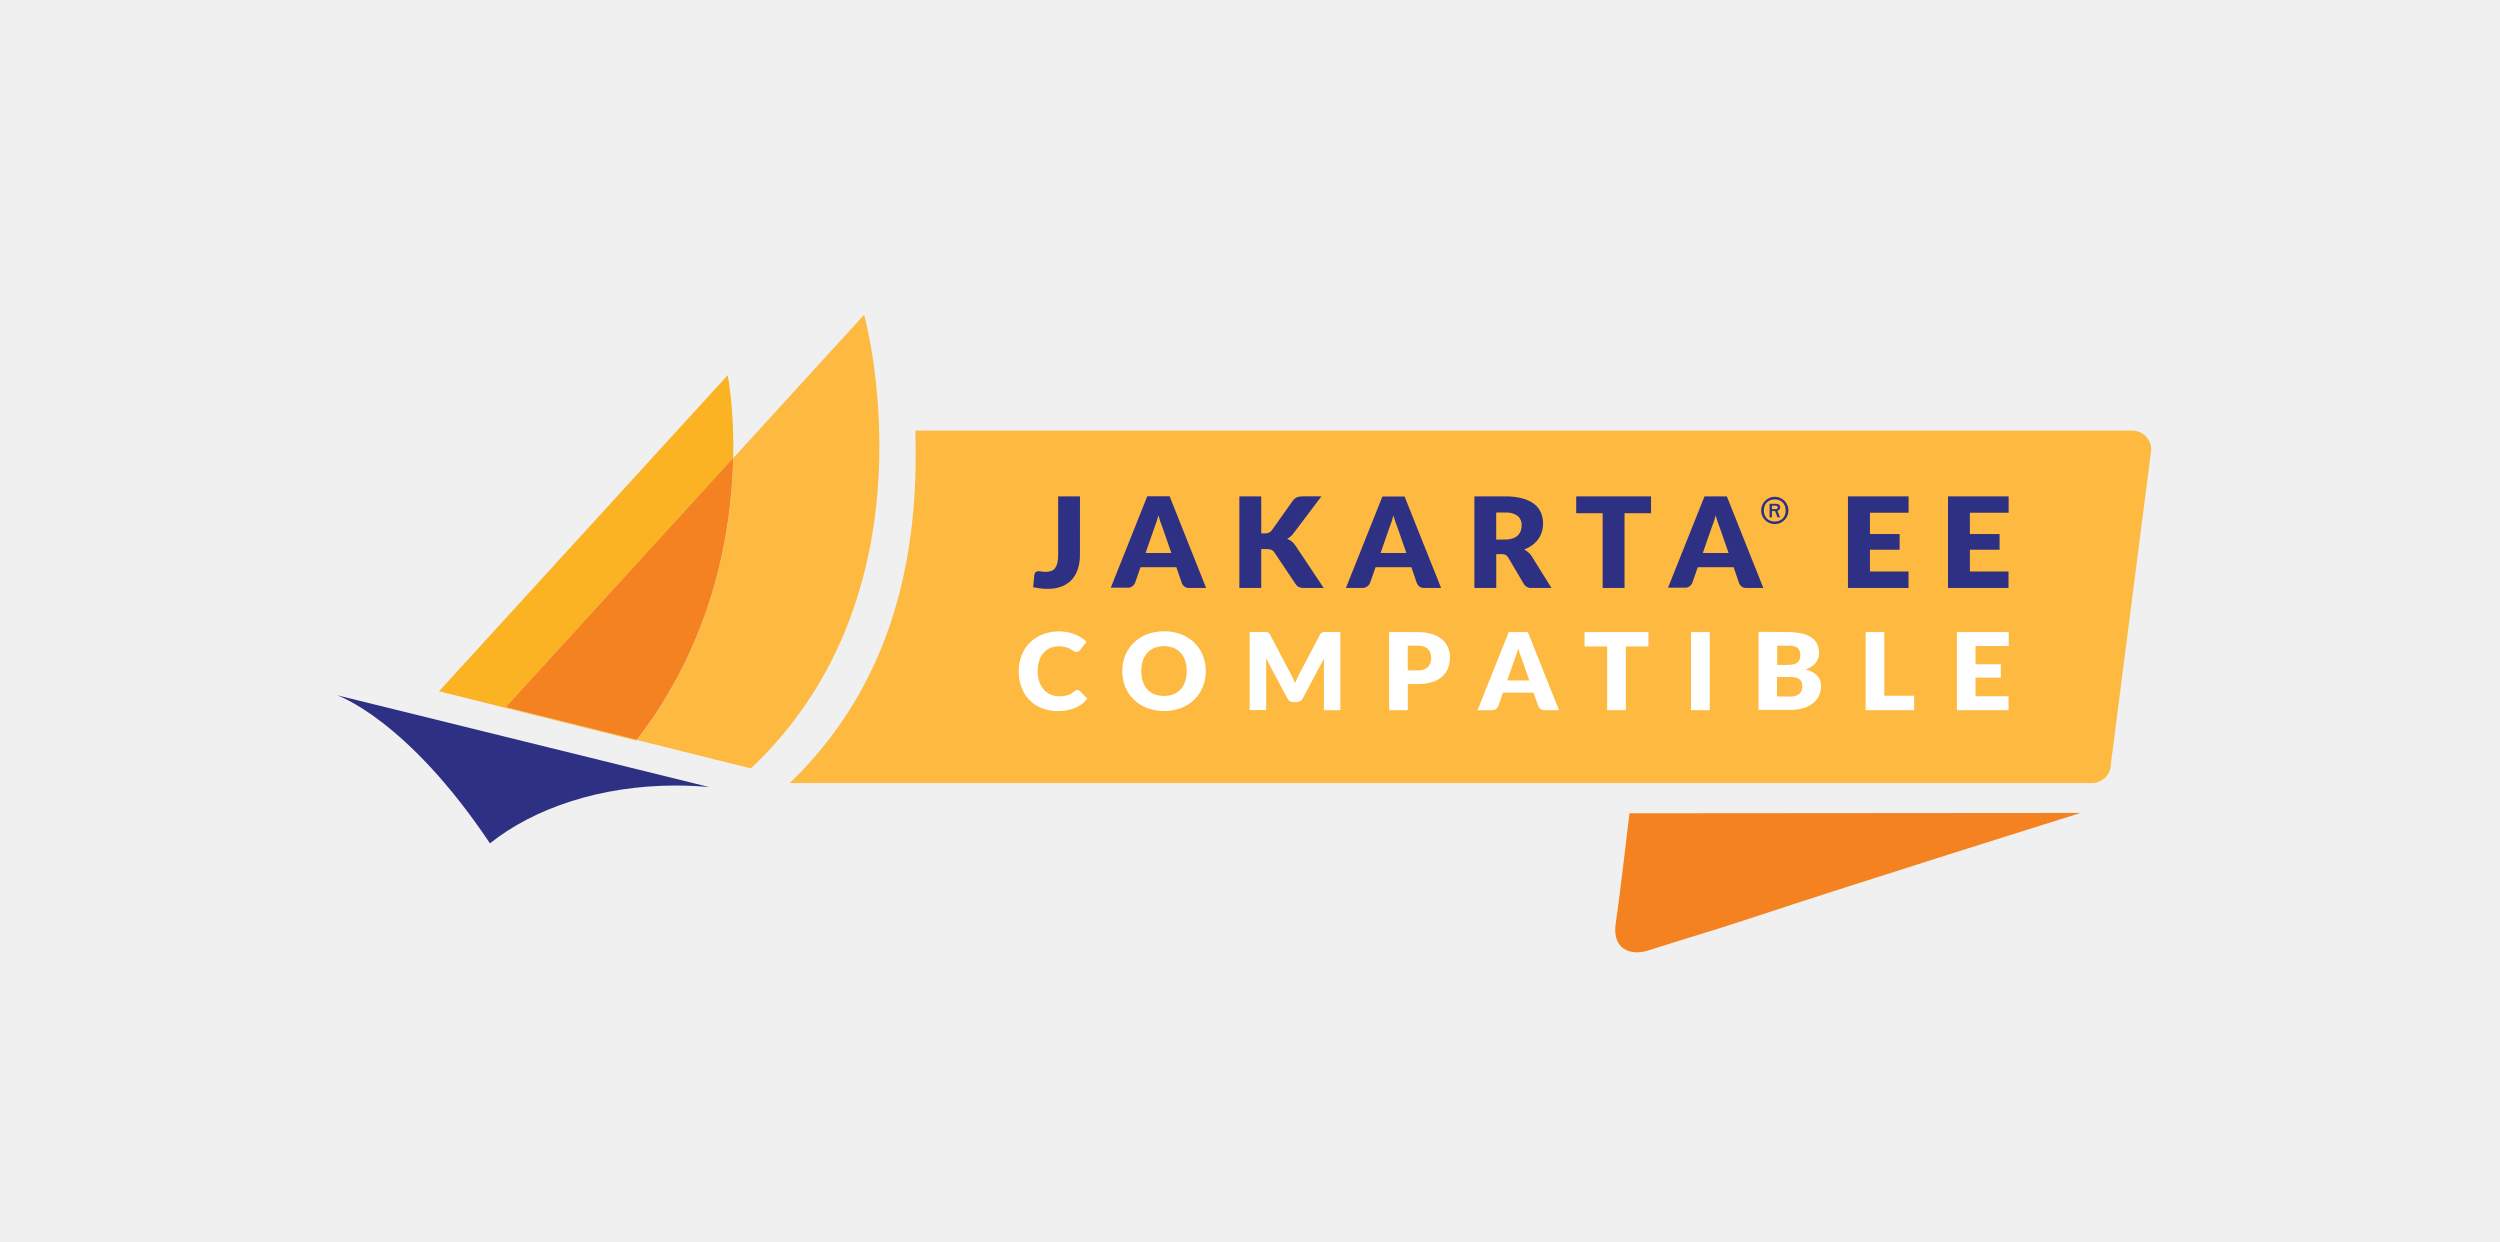
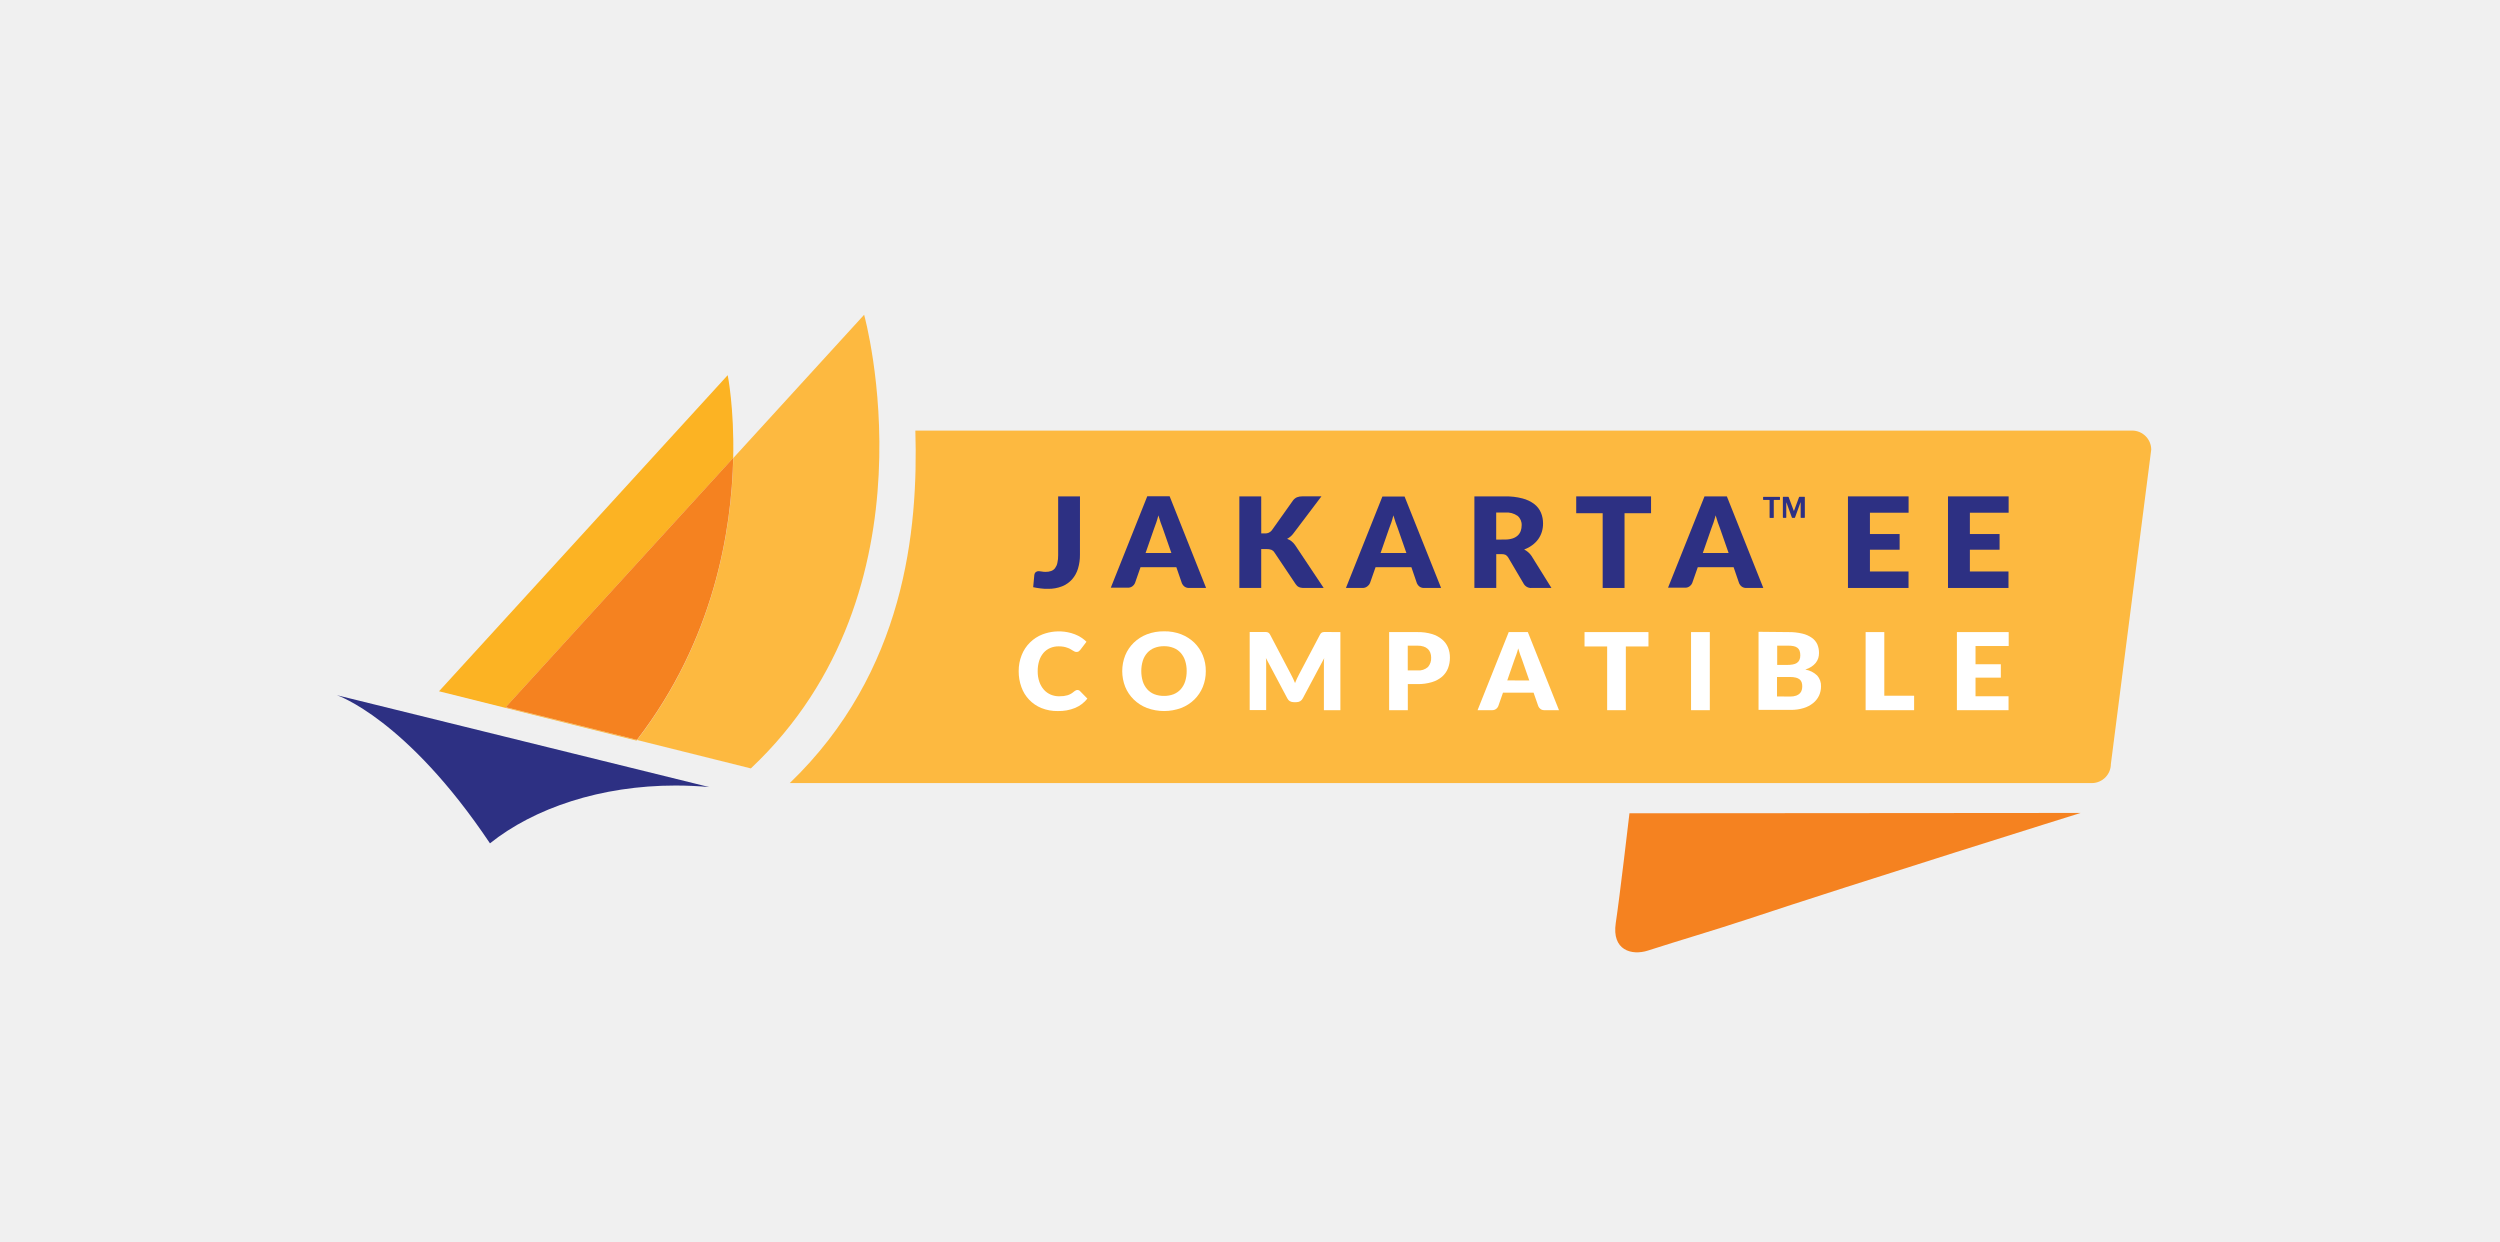
<svg xmlns="http://www.w3.org/2000/svg" version="1.1" id="Layer_1" x="0px" y="0px" viewBox="0 0 841.89 418.16" style="enable-background:new 0 0 841.89 418.16;" xml:space="preserve">
  <style type="text/css">
	.st0{fill:#F58220;}
	.st1{fill:#FDB940;}
	.st2{fill:#FCB323;}
	.st3{fill:#2D3083;}
	.st4{fill:#FFFFFF;}
</style>
  <path class="st0" d="M548.73,273.88l151.95-0.12c0,0-75.35,23.54-112.82,36c-10.92,3.61-22,6.83-32.92,10.35  c-5.48,1.77-12.22-0.12-10.82-9.3C545.44,302.12,548.73,273.88,548.73,273.88z" />
  <path class="st1" d="M718,145H308.25c1,33.5-3.46,81.31-42.29,118.71h438.47c3.54-0.01,6.41-2.88,6.42-6.42l13.59-105.87  C724.43,147.87,721.55,145,718,145z" />
  <path class="st1" d="M291,106l-44.06,48.25c-0.53,24.46-6.48,61.29-32.42,94.95l38.33,9.57C316.78,198.55,291,106,291,106z" />
  <path class="st2" d="M246.91,154.24c0.37-16.9-1.85-27.9-1.85-27.9l-97.22,106.45l66.49,16.6l0.16-0.2l-44.21-11L246.91,154.24z" />
  <path class="st0" d="M170.28,238.15l44.21,11c25.94-33.66,31.89-70.49,32.42-94.95L170.28,238.15z" />
  <path class="st3" d="M227.5,264.53c3.85,0,7.63,0.18,11.34,0.52l-125.4-30.94c0,0,23.33,7.74,51.56,49.89  C179.87,272.11,202.35,264.53,227.5,264.53z" />
  <path class="st3" d="M363.68,186.79c0.02,1.59-0.2,3.17-0.66,4.69c-0.4,1.34-1.08,2.58-2,3.63c-0.93,1.03-2.08,1.83-3.36,2.34  c-1.52,0.59-3.13,0.88-4.76,0.84c-0.83,0-1.65,0-2.46-0.13c-0.84-0.1-1.68-0.24-2.51-0.42l0.39-4.17c0.04-0.34,0.2-0.66,0.46-0.88  c0.32-0.25,0.71-0.37,1.11-0.34c0.31,0.01,0.61,0.05,0.91,0.11c0.43,0.09,0.87,0.13,1.31,0.12c0.63,0.02,1.26-0.08,1.86-0.29  c0.52-0.18,0.98-0.51,1.32-0.95c0.38-0.52,0.65-1.11,0.78-1.74c0.2-0.87,0.29-1.77,0.27-2.66v-19.78h7.35L363.68,186.79z" />
  <path class="st3" d="M406.16,198h-5.7c-0.55,0.03-1.09-0.13-1.55-0.44c-0.39-0.28-0.7-0.67-0.89-1.11l-1.88-5.45h-12.06l-1.87,5.36  c-0.18,0.43-0.48,0.8-0.86,1.07c-0.44,0.33-0.99,0.5-1.54,0.48h-5.74l12.28-30.79h7.53L406.16,198z M394.47,186.23l-2.94-8.43  c-0.22-0.54-0.45-1.17-0.7-1.89s-0.49-1.51-0.74-2.36c-0.21,0.86-0.45,1.66-0.7,2.39s-0.47,1.37-0.69,1.9l-2.92,8.39L394.47,186.23z  " />
-   <path class="st3" d="M424.73,179.63h1.18c0.9,0.08,1.78-0.3,2.35-1l7.14-10.06c0.35-0.48,0.82-0.87,1.36-1.11  c0.58-0.22,1.2-0.33,1.82-0.31H445l-9.41,12.45c-0.56,0.78-1.3,1.41-2.15,1.86c0.54,0.19,1.05,0.47,1.5,0.82  c0.49,0.39,0.91,0.86,1.26,1.38l9.56,14.34h-6.57c-0.36,0.01-0.72-0.03-1.08-0.09c-0.27-0.04-0.53-0.13-0.77-0.25  c-0.21-0.11-0.4-0.24-0.57-0.41s-0.32-0.36-0.46-0.56l-7.18-10.71c-0.24-0.38-0.59-0.67-1-0.84c-0.52-0.18-1.07-0.26-1.62-0.24  h-1.79V198h-7.36v-30.84h7.36L424.73,179.63z" />
+   <path class="st3" d="M424.73,179.63h1.18c0.9,0.08,1.78-0.3,2.35-1l7.14-10.06c0.35-0.48,0.82-0.87,1.36-1.11  c0.58-0.22,1.2-0.33,1.82-0.31H445l-9.41,12.45c-0.56,0.78-1.3,1.41-2.15,1.86c0.54,0.19,1.05,0.47,1.5,0.82  c0.49,0.39,0.91,0.86,1.26,1.38l9.56,14.34h-6.57c-0.36,0.01-0.72-0.03-1.08-0.09c-0.27-0.04-0.53-0.13-0.77-0.25  c-0.21-0.11-0.4-0.24-0.57-0.41c-0.17-0.17-0.32-0.36-0.46-0.56l-7.18-10.71c-0.24-0.38-0.59-0.67-1-0.84  c-0.52-0.18-1.07-0.26-1.62-0.24h-1.79V198h-7.36v-30.84h7.36L424.73,179.63z" />
  <path class="st3" d="M485.3,198h-5.7c-0.55,0.03-1.09-0.13-1.55-0.44c-0.39-0.28-0.7-0.67-0.89-1.11l-1.87-5.45h-12.06l-1.88,5.36  c-0.18,0.43-0.48,0.8-0.86,1.07c-0.42,0.35-0.94,0.55-1.49,0.57h-5.75l12.28-30.79H473L485.3,198z M473.61,186.23l-2.94-8.43  c-0.22-0.54-0.45-1.17-0.7-1.89s-0.49-1.51-0.74-2.36c-0.21,0.86-0.44,1.66-0.69,2.39s-0.48,1.37-0.7,1.9l-2.92,8.39L473.61,186.23z  " />
  <path class="st3" d="M522.46,198h-6.66c-1.07,0.09-2.09-0.44-2.65-1.35l-5.27-8.94c-0.21-0.34-0.49-0.63-0.83-0.84  c-0.4-0.19-0.85-0.28-1.3-0.26h-1.88V198h-7.36v-30.84h10.32c1.98-0.04,3.95,0.19,5.87,0.69c1.45,0.37,2.81,1.01,4,1.91  c0.98,0.76,1.75,1.76,2.23,2.9c0.48,1.15,0.71,2.39,0.7,3.63c0.01,0.96-0.13,1.91-0.41,2.83c-0.27,0.88-0.68,1.71-1.22,2.46  c-0.56,0.77-1.23,1.44-2,2c-0.83,0.62-1.75,1.11-2.73,1.46c0.48,0.25,0.93,0.55,1.34,0.9c0.44,0.37,0.82,0.8,1.14,1.28L522.46,198z   M506.83,181.69c0.87,0.02,1.73-0.11,2.56-0.37c0.64-0.2,1.23-0.54,1.73-1c0.45-0.42,0.79-0.95,1-1.53  c0.21-0.61,0.31-1.25,0.31-1.89c0.06-1.21-0.44-2.38-1.36-3.17c-1.23-0.86-2.72-1.26-4.22-1.14h-3v9.13L506.83,181.69z" />
  <path class="st3" d="M556,172.83h-8.93V198h-7.36v-25.17h-8.91v-5.67H556V172.83z" />
  <path class="st3" d="M593.81,198h-5.7c-0.55,0.03-1.09-0.13-1.55-0.44c-0.39-0.28-0.7-0.67-0.89-1.11L583.8,191h-12.06l-1.88,5.36  c-0.18,0.43-0.48,0.8-0.86,1.07c-0.44,0.33-0.98,0.5-1.53,0.48h-5.75L574,167.16h7.53L593.81,198z M582.12,186.23l-2.94-8.43  c-0.22-0.54-0.45-1.17-0.7-1.89s-0.49-1.51-0.74-2.36c-0.21,0.86-0.45,1.66-0.69,2.39s-0.48,1.37-0.7,1.9l-2.92,8.39L582.12,186.23z  " />
  <path class="st3" d="M629.71,172.66v7.18h10v5.28h-10v7.33h13V198h-20.4v-30.84h20.42v5.5H629.71z" />
  <path class="st3" d="M663.37,172.66v7.18h10v5.28h-10v7.33h13V198H656v-30.84h20.42v5.5H663.37z" />
  <path class="st4" d="M362.81,232.35c0.15,0,0.31,0.03,0.45,0.08c0.16,0.07,0.31,0.16,0.43,0.29l2.49,2.54  c-1.08,1.37-2.49,2.45-4.1,3.13c-1.85,0.75-3.83,1.11-5.83,1.06c-1.89,0.04-3.77-0.3-5.53-1c-3.17-1.28-5.63-3.86-6.76-7.08  c-0.62-1.71-0.93-3.53-0.91-5.35c-0.02-1.85,0.32-3.68,1-5.4c1.26-3.22,3.82-5.76,7.05-7c2.67-1.01,5.56-1.26,8.36-0.73  c0.86,0.16,1.7,0.4,2.52,0.72c0.76,0.29,1.48,0.66,2.16,1.11c0.63,0.41,1.21,0.88,1.74,1.4l-2.11,2.76  c-0.14,0.18-0.31,0.33-0.49,0.47c-0.23,0.15-0.51,0.21-0.78,0.2c-0.22,0-0.43-0.04-0.63-0.14c-0.22-0.11-0.43-0.22-0.63-0.35  l-0.74-0.45c-0.31-0.19-0.65-0.34-1-0.45c-0.42-0.16-0.84-0.28-1.28-0.36c-0.57-0.1-1.14-0.15-1.72-0.14  c-0.98-0.01-1.95,0.18-2.85,0.56c-0.86,0.37-1.63,0.93-2.24,1.63c-0.65,0.78-1.15,1.67-1.45,2.64c-0.36,1.15-0.53,2.35-0.51,3.56  c-0.02,1.22,0.17,2.44,0.57,3.59c0.34,0.98,0.86,1.88,1.54,2.65c0.63,0.7,1.41,1.26,2.28,1.63c0.88,0.37,1.83,0.56,2.79,0.56  c0.52,0,1.04-0.03,1.56-0.08c0.45-0.06,0.89-0.15,1.32-0.27c0.4-0.13,0.79-0.3,1.16-0.51c0.39-0.24,0.75-0.5,1.09-0.8  c0.15-0.12,0.31-0.22,0.48-0.3C362.41,232.42,362.61,232.36,362.81,232.35z" />
  <path class="st4" d="M406.06,226c0.02,1.82-0.32,3.62-1,5.31c-0.65,1.6-1.62,3.05-2.85,4.26c-1.27,1.24-2.78,2.21-4.44,2.85  c-3.72,1.37-7.8,1.37-11.52,0c-1.66-0.64-3.17-1.61-4.45-2.85c-1.24-1.21-2.22-2.66-2.87-4.26c-1.35-3.41-1.35-7.21,0-10.62  c0.65-1.6,1.63-3.05,2.87-4.25c1.28-1.24,2.79-2.2,4.45-2.84c1.84-0.69,3.8-1.03,5.77-1c1.96-0.04,3.91,0.3,5.75,1  c1.65,0.64,3.16,1.61,4.44,2.84c1.23,1.21,2.2,2.66,2.85,4.26C405.74,222.38,406.08,224.18,406.06,226z M399.62,226  c0.02-1.19-0.16-2.38-0.52-3.51c-0.31-0.97-0.82-1.87-1.5-2.64c-0.66-0.73-1.48-1.3-2.39-1.66c-1.02-0.4-2.11-0.6-3.21-0.58  c-1.11-0.02-2.22,0.18-3.25,0.58c-0.92,0.36-1.74,0.93-2.4,1.66c-0.68,0.77-1.19,1.67-1.5,2.64c-0.69,2.28-0.69,4.72,0,7  c0.31,0.97,0.82,1.87,1.5,2.64c0.66,0.73,1.48,1.3,2.4,1.66c1.04,0.39,2.14,0.58,3.25,0.56c1.1,0.02,2.18-0.17,3.21-0.56  c0.91-0.37,1.73-0.93,2.39-1.66c0.68-0.77,1.19-1.67,1.5-2.64C399.46,228.36,399.63,227.18,399.62,226z" />
  <path class="st4" d="M451.38,212.86v26.3h-5.55V224c0-0.35,0-0.72,0-1.13s0.06-0.83,0.11-1.25l-7.2,13.52c-0.2,0.41-0.51,0.76-0.9,1  c-0.4,0.22-0.85,0.33-1.3,0.32h-0.85c-0.45,0.01-0.9-0.1-1.3-0.32c-0.39-0.24-0.7-0.59-0.9-1l-7.19-13.55l0.09,1.27  c0,0.41,0,0.79,0,1.14v15.13h-5.55v-26.3h4.8h0.72c0.19,0.01,0.37,0.05,0.55,0.11c0.16,0.06,0.31,0.16,0.43,0.28  c0.16,0.15,0.29,0.33,0.39,0.53l7,13.34c0.25,0.46,0.48,0.93,0.72,1.42s0.45,1,0.66,1.52c0.21-0.53,0.43-1.05,0.66-1.55  s0.47-1,0.73-1.45l7-13.28c0.1-0.2,0.23-0.38,0.38-0.53c0.12-0.12,0.27-0.22,0.43-0.28c0.18-0.06,0.36-0.1,0.55-0.11h0.72  L451.38,212.86z" />
  <path class="st4" d="M477.34,212.86c1.66-0.03,3.32,0.19,4.92,0.66c1.24,0.37,2.39,0.99,3.38,1.82c0.88,0.73,1.56,1.67,2,2.72  c0.43,1.08,0.64,2.23,0.63,3.39c0.01,1.23-0.21,2.46-0.65,3.61c-0.43,1.09-1.12,2.05-2,2.82c-1,0.84-2.15,1.46-3.4,1.83  c-1.58,0.47-3.22,0.69-4.86,0.66h-3.27v8.79h-6.29v-26.3L477.34,212.86z M477.34,225.77c1.28,0.12,2.56-0.29,3.53-1.14  c0.76-0.88,1.15-2.02,1.08-3.18c0.01-0.56-0.09-1.12-0.28-1.64c-0.17-0.48-0.46-0.92-0.84-1.27c-0.41-0.38-0.9-0.66-1.43-0.82  c-0.67-0.21-1.36-0.31-2.06-0.29h-3.27v8.34H477.34z" />
  <path class="st4" d="M525,239.16h-4.88c-0.47,0.02-0.93-0.11-1.32-0.37c-0.33-0.24-0.59-0.57-0.76-0.95l-1.6-4.58h-10.3l-1.6,4.58  c-0.16,0.37-0.41,0.68-0.74,0.91c-0.38,0.28-0.84,0.42-1.31,0.41h-4.91l10.49-26.3h6.44L525,239.16z M515,229.16l-2.51-7.21  c-0.19-0.45-0.39-1-0.6-1.61s-0.42-1.29-0.63-2c-0.18,0.73-0.38,1.41-0.59,2s-0.41,1.16-0.6,1.62l-2.49,7.17L515,229.16z" />
-   <path class="st4" d="M555.13,217.7h-7.62v21.46h-6.29V217.7h-7.62v-4.84h21.53L555.13,217.7L555.13,217.7z" />
+   <path class="st4" d="M555.13,217.7h-7.62v21.46h-6.29V217.7h-7.62v-4.84h21.53V217.7z" />
  <path class="st4" d="M575.79,239.16h-6.32v-26.3h6.32V239.16z" />
  <path class="st4" d="M602.17,212.86c1.61-0.03,3.21,0.14,4.78,0.51c1.15,0.26,2.24,0.74,3.21,1.42c0.8,0.56,1.44,1.32,1.84,2.21  c0.39,0.93,0.58,1.93,0.56,2.94c0,0.58-0.08,1.16-0.25,1.71c-0.18,0.55-0.46,1.07-0.82,1.53c-0.41,0.51-0.89,0.95-1.44,1.31  c-0.65,0.42-1.36,0.76-2.1,1c1.51,0.24,2.9,0.94,4,2c0.88,1,1.35,2.31,1.29,3.65c0,1.08-0.22,2.14-0.67,3.12  c-0.47,0.98-1.15,1.84-2,2.52c-0.95,0.76-2.03,1.32-3.19,1.67c-1.41,0.43-2.87,0.63-4.34,0.61H592.2v-26.3L602.17,212.86z   M598.48,217.43v6.49h3.28c0.63,0.01,1.26-0.04,1.88-0.14c0.5-0.08,0.98-0.24,1.42-0.5c0.39-0.24,0.7-0.59,0.89-1  c0.22-0.5,0.33-1.04,0.31-1.59c0.01-0.53-0.07-1.06-0.24-1.56c-0.15-0.4-0.41-0.74-0.75-1c-0.38-0.27-0.81-0.45-1.27-0.54  c-0.6-0.12-1.22-0.17-1.83-0.16L598.48,217.43z M602.91,234.56c0.68,0.02,1.36-0.09,2-0.31c0.47-0.17,0.89-0.44,1.24-0.79  c0.29-0.32,0.5-0.7,0.61-1.11c0.11-0.4,0.16-0.82,0.16-1.24c0.01-0.44-0.06-0.88-0.19-1.3c-0.13-0.39-0.36-0.74-0.67-1  c-0.37-0.29-0.8-0.5-1.25-0.61c-0.65-0.16-1.33-0.23-2-0.22h-4.39v6.56L602.91,234.56z" />
  <path class="st4" d="M644.59,234.29v4.87h-16.33v-26.3h6.29v21.43L644.59,234.29z" />
  <path class="st4" d="M665.27,217.55v6.14h8.52v4.51h-8.52v6.27h11.12v4.69H659v-26.3h17.44v4.69H665.27z" />
  <g>
-     <path class="st3" d="M595.37,175.87c-0.71-0.41-1.26-0.97-1.67-1.67s-0.62-1.47-0.62-2.3s0.21-1.6,0.62-2.31   c0.41-0.71,0.97-1.26,1.67-1.67c0.71-0.41,1.48-0.62,2.31-0.62c0.82,0,1.58,0.21,2.29,0.62c0.71,0.41,1.26,0.97,1.67,1.67   c0.41,0.71,0.62,1.48,0.62,2.31s-0.21,1.6-0.62,2.3s-0.97,1.25-1.67,1.67c-0.7,0.41-1.47,0.62-2.3,0.62   C596.84,176.49,596.07,176.28,595.37,175.87z M600.32,174.61c0.67-0.67,1.01-1.58,1.01-2.7c0-0.74-0.15-1.4-0.46-1.96   s-0.74-1-1.29-1.31s-1.19-0.46-1.91-0.46c-1.1,0-1.99,0.34-2.67,1.02c-0.67,0.68-1.01,1.58-1.01,2.71s0.34,2.03,1.01,2.7   s1.56,1.01,2.67,1.01C598.77,175.62,599.65,175.28,600.32,174.61z M599.38,174.18c-0.02,0.03-0.04,0.04-0.07,0.04h-0.67   c-0.04,0-0.07-0.03-0.1-0.08l-0.73-1.96c0-0.01,0-0.03-0.01-0.05s-0.05-0.03-0.12-0.03h-0.89c-0.05,0-0.08,0.03-0.08,0.08v1.92   c0,0.08-0.03,0.12-0.1,0.12h-0.6c-0.06,0-0.1-0.03-0.1-0.1v-4.37c0-0.06,0.02-0.1,0.06-0.1h1.98c0.49,0,0.87,0.1,1.14,0.3   s0.4,0.48,0.4,0.86c0,0.59-0.3,0.99-0.9,1.19c-0.03,0-0.03,0.02-0.02,0.06l0.81,2.02C599.4,174.12,599.4,174.15,599.38,174.18z    M598.68,170.88c0-0.4-0.3-0.6-0.89-0.6h-0.98c-0.01,0-0.03,0-0.05,0c-0.02,0-0.03,0.01-0.04,0.02s-0.01,0.03-0.01,0.06v1.02   c0,0.05,0.03,0.08,0.08,0.08h1.06C598.4,171.46,598.68,171.27,598.68,170.88z" />
+     <path class="st3" d="M593.74,167.47c0-0.1,0.05-0.15,0.15-0.15h5.36c0.11,0,0.17,0.05,0.17,0.15v0.75c0,0.09-0.05,0.14-0.15,0.14   h-1.83c-0.07,0-0.11,0.03-0.11,0.09v5.79c0,0.11-0.05,0.17-0.14,0.17h-1.15c-0.08,0-0.12-0.05-0.12-0.15v-5.79   c0-0.07-0.04-0.11-0.11-0.11h-1.93c-0.1,0-0.15-0.05-0.15-0.14V167.47z M600.44,174.35c-0.04-0.04-0.05-0.08-0.05-0.15v-6.72   c0-0.11,0.05-0.17,0.15-0.17h1.62c0.06,0,0.11,0.01,0.14,0.03c0.03,0.02,0.05,0.06,0.06,0.11l1.68,4.51   c0.04,0.1,0.09,0.1,0.14-0.02l1.63-4.45c0.03-0.12,0.09-0.18,0.18-0.18h1.68c0.08,0,0.12,0.05,0.12,0.15v6.74   c0,0.07-0.02,0.12-0.05,0.15c-0.03,0.03-0.08,0.05-0.15,0.05h-1.02c-0.07,0-0.12-0.01-0.15-0.04s-0.04-0.07-0.04-0.13v-5   c0-0.04-0.01-0.06-0.02-0.06c-0.02,0-0.03,0.02-0.05,0.06l-1.82,5.03c-0.03,0.09-0.09,0.14-0.18,0.14h-0.69   c-0.1,0-0.17-0.05-0.2-0.14l-1.8-4.97c-0.01-0.04-0.03-0.06-0.05-0.06c-0.02,0-0.03,0.03-0.03,0.08v4.93   c0,0.05-0.01,0.09-0.03,0.11c-0.02,0.03-0.07,0.04-0.14,0.04h-0.81C600.52,174.41,600.48,174.39,600.44,174.35z" />
  </g>
</svg>
